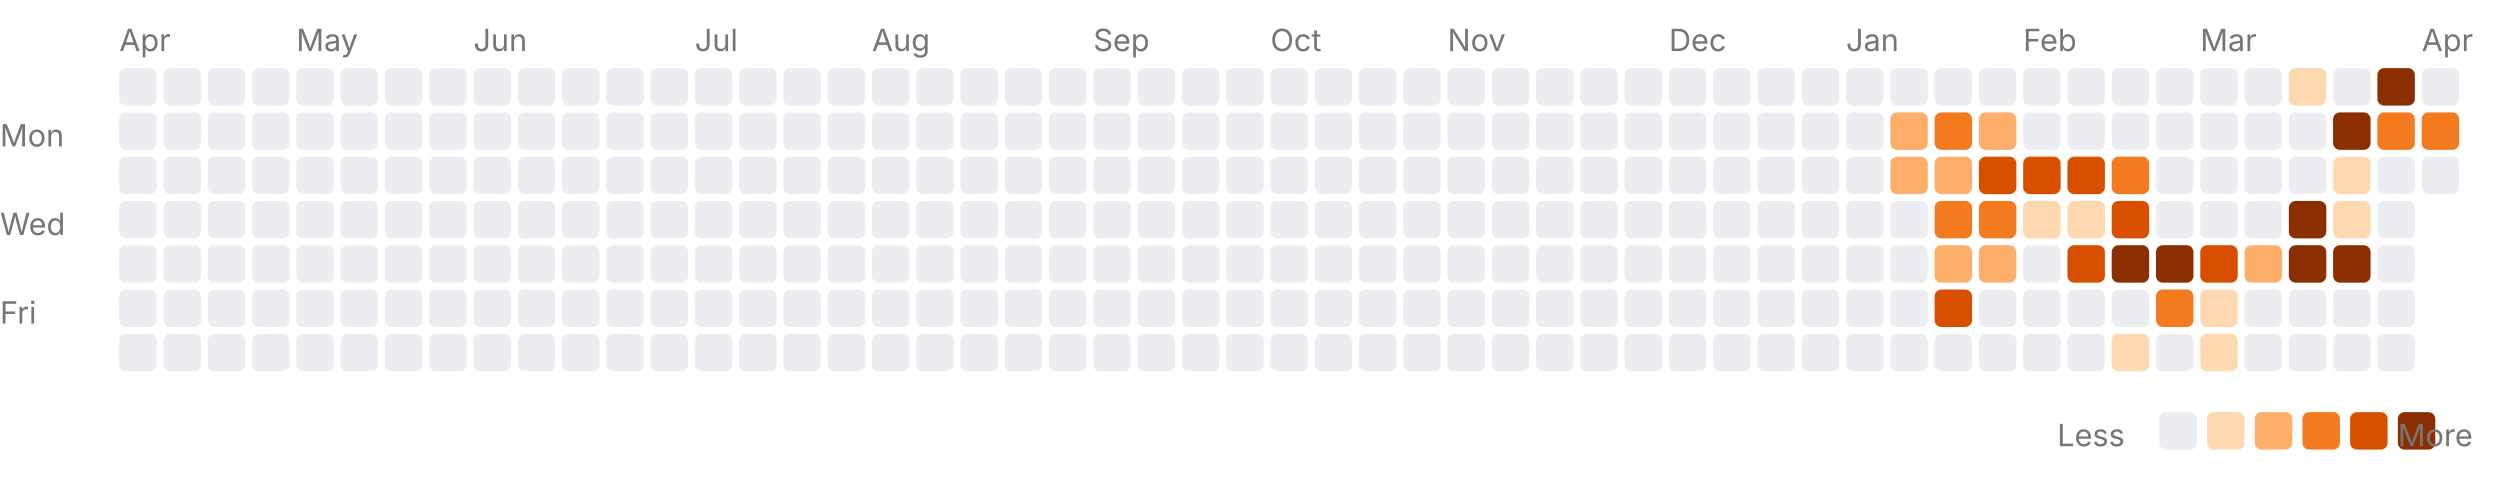
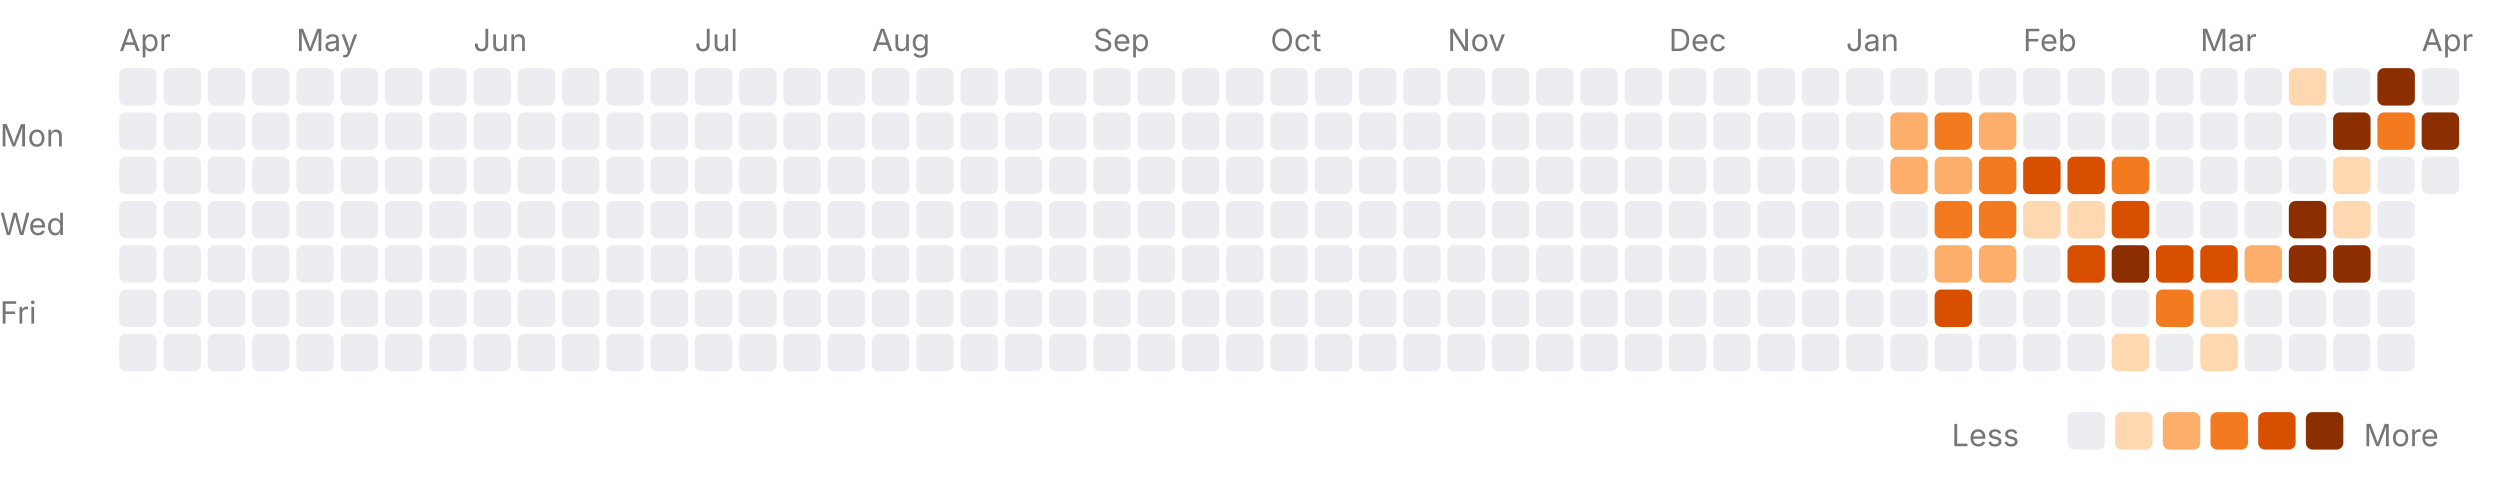
<svg xmlns="http://www.w3.org/2000/svg" width="734" height="141">
  <style>
  text { font-size: 9px; fill: #767676; font-family: -apple-system, BlinkMacSystemFont, sans-serif; }
</style>
  <text x="0" y="43">Mon</text>
  <text x="0" y="69">Wed</text>
  <text x="0" y="95">Fri</text>
  <text x="35" y="15">Apr</text>
  <rect x="35" y="20" width="11" height="11" rx="2" fill="#ebedf0" />
  <rect x="35" y="33" width="11" height="11" rx="2" fill="#ebedf0" />
  <rect x="35" y="46" width="11" height="11" rx="2" fill="#ebedf0" />
  <rect x="35" y="59" width="11" height="11" rx="2" fill="#ebedf0" />
  <rect x="35" y="72" width="11" height="11" rx="2" fill="#ebedf0" />
  <rect x="35" y="85" width="11" height="11" rx="2" fill="#ebedf0" />
  <rect x="35" y="98" width="11" height="11" rx="2" fill="#ebedf0" />
  <rect x="48" y="20" width="11" height="11" rx="2" fill="#ebedf0" />
  <rect x="48" y="33" width="11" height="11" rx="2" fill="#ebedf0" />
  <rect x="48" y="46" width="11" height="11" rx="2" fill="#ebedf0" />
  <rect x="48" y="59" width="11" height="11" rx="2" fill="#ebedf0" />
  <rect x="48" y="72" width="11" height="11" rx="2" fill="#ebedf0" />
  <rect x="48" y="85" width="11" height="11" rx="2" fill="#ebedf0" />
  <rect x="48" y="98" width="11" height="11" rx="2" fill="#ebedf0" />
  <rect x="61" y="20" width="11" height="11" rx="2" fill="#ebedf0" />
  <rect x="61" y="33" width="11" height="11" rx="2" fill="#ebedf0" />
  <rect x="61" y="46" width="11" height="11" rx="2" fill="#ebedf0" />
  <rect x="61" y="59" width="11" height="11" rx="2" fill="#ebedf0" />
  <rect x="61" y="72" width="11" height="11" rx="2" fill="#ebedf0" />
  <rect x="61" y="85" width="11" height="11" rx="2" fill="#ebedf0" />
  <rect x="61" y="98" width="11" height="11" rx="2" fill="#ebedf0" />
  <rect x="74" y="20" width="11" height="11" rx="2" fill="#ebedf0" />
  <rect x="74" y="33" width="11" height="11" rx="2" fill="#ebedf0" />
  <rect x="74" y="46" width="11" height="11" rx="2" fill="#ebedf0" />
  <rect x="74" y="59" width="11" height="11" rx="2" fill="#ebedf0" />
  <rect x="74" y="72" width="11" height="11" rx="2" fill="#ebedf0" />
  <rect x="74" y="85" width="11" height="11" rx="2" fill="#ebedf0" />
  <rect x="74" y="98" width="11" height="11" rx="2" fill="#ebedf0" />
  <text x="87" y="15">May</text>
  <rect x="87" y="20" width="11" height="11" rx="2" fill="#ebedf0" />
  <rect x="87" y="33" width="11" height="11" rx="2" fill="#ebedf0" />
  <rect x="87" y="46" width="11" height="11" rx="2" fill="#ebedf0" />
  <rect x="87" y="59" width="11" height="11" rx="2" fill="#ebedf0" />
  <rect x="87" y="72" width="11" height="11" rx="2" fill="#ebedf0" />
  <rect x="87" y="85" width="11" height="11" rx="2" fill="#ebedf0" />
  <rect x="87" y="98" width="11" height="11" rx="2" fill="#ebedf0" />
  <rect x="100" y="20" width="11" height="11" rx="2" fill="#ebedf0" />
  <rect x="100" y="33" width="11" height="11" rx="2" fill="#ebedf0" />
  <rect x="100" y="46" width="11" height="11" rx="2" fill="#ebedf0" />
  <rect x="100" y="59" width="11" height="11" rx="2" fill="#ebedf0" />
  <rect x="100" y="72" width="11" height="11" rx="2" fill="#ebedf0" />
  <rect x="100" y="85" width="11" height="11" rx="2" fill="#ebedf0" />
  <rect x="100" y="98" width="11" height="11" rx="2" fill="#ebedf0" />
  <rect x="113" y="20" width="11" height="11" rx="2" fill="#ebedf0" />
  <rect x="113" y="33" width="11" height="11" rx="2" fill="#ebedf0" />
  <rect x="113" y="46" width="11" height="11" rx="2" fill="#ebedf0" />
  <rect x="113" y="59" width="11" height="11" rx="2" fill="#ebedf0" />
  <rect x="113" y="72" width="11" height="11" rx="2" fill="#ebedf0" />
  <rect x="113" y="85" width="11" height="11" rx="2" fill="#ebedf0" />
  <rect x="113" y="98" width="11" height="11" rx="2" fill="#ebedf0" />
  <rect x="126" y="20" width="11" height="11" rx="2" fill="#ebedf0" />
  <rect x="126" y="33" width="11" height="11" rx="2" fill="#ebedf0" />
  <rect x="126" y="46" width="11" height="11" rx="2" fill="#ebedf0" />
  <rect x="126" y="59" width="11" height="11" rx="2" fill="#ebedf0" />
  <rect x="126" y="72" width="11" height="11" rx="2" fill="#ebedf0" />
  <rect x="126" y="85" width="11" height="11" rx="2" fill="#ebedf0" />
  <rect x="126" y="98" width="11" height="11" rx="2" fill="#ebedf0" />
  <text x="139" y="15">Jun</text>
  <rect x="139" y="20" width="11" height="11" rx="2" fill="#ebedf0" />
  <rect x="139" y="33" width="11" height="11" rx="2" fill="#ebedf0" />
  <rect x="139" y="46" width="11" height="11" rx="2" fill="#ebedf0" />
  <rect x="139" y="59" width="11" height="11" rx="2" fill="#ebedf0" />
  <rect x="139" y="72" width="11" height="11" rx="2" fill="#ebedf0" />
  <rect x="139" y="85" width="11" height="11" rx="2" fill="#ebedf0" />
  <rect x="139" y="98" width="11" height="11" rx="2" fill="#ebedf0" />
  <rect x="152" y="20" width="11" height="11" rx="2" fill="#ebedf0" />
  <rect x="152" y="33" width="11" height="11" rx="2" fill="#ebedf0" />
  <rect x="152" y="46" width="11" height="11" rx="2" fill="#ebedf0" />
  <rect x="152" y="59" width="11" height="11" rx="2" fill="#ebedf0" />
  <rect x="152" y="72" width="11" height="11" rx="2" fill="#ebedf0" />
  <rect x="152" y="85" width="11" height="11" rx="2" fill="#ebedf0" />
  <rect x="152" y="98" width="11" height="11" rx="2" fill="#ebedf0" />
  <rect x="165" y="20" width="11" height="11" rx="2" fill="#ebedf0" />
  <rect x="165" y="33" width="11" height="11" rx="2" fill="#ebedf0" />
  <rect x="165" y="46" width="11" height="11" rx="2" fill="#ebedf0" />
  <rect x="165" y="59" width="11" height="11" rx="2" fill="#ebedf0" />
  <rect x="165" y="72" width="11" height="11" rx="2" fill="#ebedf0" />
  <rect x="165" y="85" width="11" height="11" rx="2" fill="#ebedf0" />
  <rect x="165" y="98" width="11" height="11" rx="2" fill="#ebedf0" />
  <rect x="178" y="20" width="11" height="11" rx="2" fill="#ebedf0" />
  <rect x="178" y="33" width="11" height="11" rx="2" fill="#ebedf0" />
  <rect x="178" y="46" width="11" height="11" rx="2" fill="#ebedf0" />
  <rect x="178" y="59" width="11" height="11" rx="2" fill="#ebedf0" />
  <rect x="178" y="72" width="11" height="11" rx="2" fill="#ebedf0" />
  <rect x="178" y="85" width="11" height="11" rx="2" fill="#ebedf0" />
  <rect x="178" y="98" width="11" height="11" rx="2" fill="#ebedf0" />
  <rect x="191" y="20" width="11" height="11" rx="2" fill="#ebedf0" />
  <rect x="191" y="33" width="11" height="11" rx="2" fill="#ebedf0" />
  <rect x="191" y="46" width="11" height="11" rx="2" fill="#ebedf0" />
  <rect x="191" y="59" width="11" height="11" rx="2" fill="#ebedf0" />
  <rect x="191" y="72" width="11" height="11" rx="2" fill="#ebedf0" />
  <rect x="191" y="85" width="11" height="11" rx="2" fill="#ebedf0" />
  <rect x="191" y="98" width="11" height="11" rx="2" fill="#ebedf0" />
  <text x="204" y="15">Jul</text>
  <rect x="204" y="20" width="11" height="11" rx="2" fill="#ebedf0" />
  <rect x="204" y="33" width="11" height="11" rx="2" fill="#ebedf0" />
  <rect x="204" y="46" width="11" height="11" rx="2" fill="#ebedf0" />
  <rect x="204" y="59" width="11" height="11" rx="2" fill="#ebedf0" />
  <rect x="204" y="72" width="11" height="11" rx="2" fill="#ebedf0" />
  <rect x="204" y="85" width="11" height="11" rx="2" fill="#ebedf0" />
  <rect x="204" y="98" width="11" height="11" rx="2" fill="#ebedf0" />
  <rect x="217" y="20" width="11" height="11" rx="2" fill="#ebedf0" />
  <rect x="217" y="33" width="11" height="11" rx="2" fill="#ebedf0" />
  <rect x="217" y="46" width="11" height="11" rx="2" fill="#ebedf0" />
  <rect x="217" y="59" width="11" height="11" rx="2" fill="#ebedf0" />
  <rect x="217" y="72" width="11" height="11" rx="2" fill="#ebedf0" />
  <rect x="217" y="85" width="11" height="11" rx="2" fill="#ebedf0" />
  <rect x="217" y="98" width="11" height="11" rx="2" fill="#ebedf0" />
  <rect x="230" y="20" width="11" height="11" rx="2" fill="#ebedf0" />
  <rect x="230" y="33" width="11" height="11" rx="2" fill="#ebedf0" />
  <rect x="230" y="46" width="11" height="11" rx="2" fill="#ebedf0" />
  <rect x="230" y="59" width="11" height="11" rx="2" fill="#ebedf0" />
  <rect x="230" y="72" width="11" height="11" rx="2" fill="#ebedf0" />
  <rect x="230" y="85" width="11" height="11" rx="2" fill="#ebedf0" />
  <rect x="230" y="98" width="11" height="11" rx="2" fill="#ebedf0" />
  <rect x="243" y="20" width="11" height="11" rx="2" fill="#ebedf0" />
  <rect x="243" y="33" width="11" height="11" rx="2" fill="#ebedf0" />
  <rect x="243" y="46" width="11" height="11" rx="2" fill="#ebedf0" />
  <rect x="243" y="59" width="11" height="11" rx="2" fill="#ebedf0" />
  <rect x="243" y="72" width="11" height="11" rx="2" fill="#ebedf0" />
  <rect x="243" y="85" width="11" height="11" rx="2" fill="#ebedf0" />
  <rect x="243" y="98" width="11" height="11" rx="2" fill="#ebedf0" />
  <text x="256" y="15">Aug</text>
  <rect x="256" y="20" width="11" height="11" rx="2" fill="#ebedf0" />
  <rect x="256" y="33" width="11" height="11" rx="2" fill="#ebedf0" />
  <rect x="256" y="46" width="11" height="11" rx="2" fill="#ebedf0" />
  <rect x="256" y="59" width="11" height="11" rx="2" fill="#ebedf0" />
  <rect x="256" y="72" width="11" height="11" rx="2" fill="#ebedf0" />
  <rect x="256" y="85" width="11" height="11" rx="2" fill="#ebedf0" />
  <rect x="256" y="98" width="11" height="11" rx="2" fill="#ebedf0" />
  <rect x="269" y="20" width="11" height="11" rx="2" fill="#ebedf0" />
  <rect x="269" y="33" width="11" height="11" rx="2" fill="#ebedf0" />
  <rect x="269" y="46" width="11" height="11" rx="2" fill="#ebedf0" />
  <rect x="269" y="59" width="11" height="11" rx="2" fill="#ebedf0" />
  <rect x="269" y="72" width="11" height="11" rx="2" fill="#ebedf0" />
  <rect x="269" y="85" width="11" height="11" rx="2" fill="#ebedf0" />
  <rect x="269" y="98" width="11" height="11" rx="2" fill="#ebedf0" />
  <rect x="282" y="20" width="11" height="11" rx="2" fill="#ebedf0" />
  <rect x="282" y="33" width="11" height="11" rx="2" fill="#ebedf0" />
  <rect x="282" y="46" width="11" height="11" rx="2" fill="#ebedf0" />
  <rect x="282" y="59" width="11" height="11" rx="2" fill="#ebedf0" />
  <rect x="282" y="72" width="11" height="11" rx="2" fill="#ebedf0" />
  <rect x="282" y="85" width="11" height="11" rx="2" fill="#ebedf0" />
  <rect x="282" y="98" width="11" height="11" rx="2" fill="#ebedf0" />
  <rect x="295" y="20" width="11" height="11" rx="2" fill="#ebedf0" />
  <rect x="295" y="33" width="11" height="11" rx="2" fill="#ebedf0" />
  <rect x="295" y="46" width="11" height="11" rx="2" fill="#ebedf0" />
  <rect x="295" y="59" width="11" height="11" rx="2" fill="#ebedf0" />
  <rect x="295" y="72" width="11" height="11" rx="2" fill="#ebedf0" />
  <rect x="295" y="85" width="11" height="11" rx="2" fill="#ebedf0" />
  <rect x="295" y="98" width="11" height="11" rx="2" fill="#ebedf0" />
  <rect x="308" y="20" width="11" height="11" rx="2" fill="#ebedf0" />
  <rect x="308" y="33" width="11" height="11" rx="2" fill="#ebedf0" />
  <rect x="308" y="46" width="11" height="11" rx="2" fill="#ebedf0" />
  <rect x="308" y="59" width="11" height="11" rx="2" fill="#ebedf0" />
  <rect x="308" y="72" width="11" height="11" rx="2" fill="#ebedf0" />
  <rect x="308" y="85" width="11" height="11" rx="2" fill="#ebedf0" />
  <rect x="308" y="98" width="11" height="11" rx="2" fill="#ebedf0" />
  <text x="321" y="15">Sep</text>
  <rect x="321" y="20" width="11" height="11" rx="2" fill="#ebedf0" />
  <rect x="321" y="33" width="11" height="11" rx="2" fill="#ebedf0" />
  <rect x="321" y="46" width="11" height="11" rx="2" fill="#ebedf0" />
  <rect x="321" y="59" width="11" height="11" rx="2" fill="#ebedf0" />
  <rect x="321" y="72" width="11" height="11" rx="2" fill="#ebedf0" />
  <rect x="321" y="85" width="11" height="11" rx="2" fill="#ebedf0" />
  <rect x="321" y="98" width="11" height="11" rx="2" fill="#ebedf0" />
  <rect x="334" y="20" width="11" height="11" rx="2" fill="#ebedf0" />
  <rect x="334" y="33" width="11" height="11" rx="2" fill="#ebedf0" />
  <rect x="334" y="46" width="11" height="11" rx="2" fill="#ebedf0" />
  <rect x="334" y="59" width="11" height="11" rx="2" fill="#ebedf0" />
  <rect x="334" y="72" width="11" height="11" rx="2" fill="#ebedf0" />
  <rect x="334" y="85" width="11" height="11" rx="2" fill="#ebedf0" />
  <rect x="334" y="98" width="11" height="11" rx="2" fill="#ebedf0" />
  <rect x="347" y="20" width="11" height="11" rx="2" fill="#ebedf0" />
  <rect x="347" y="33" width="11" height="11" rx="2" fill="#ebedf0" />
  <rect x="347" y="46" width="11" height="11" rx="2" fill="#ebedf0" />
  <rect x="347" y="59" width="11" height="11" rx="2" fill="#ebedf0" />
  <rect x="347" y="72" width="11" height="11" rx="2" fill="#ebedf0" />
  <rect x="347" y="85" width="11" height="11" rx="2" fill="#ebedf0" />
  <rect x="347" y="98" width="11" height="11" rx="2" fill="#ebedf0" />
  <rect x="360" y="20" width="11" height="11" rx="2" fill="#ebedf0" />
  <rect x="360" y="33" width="11" height="11" rx="2" fill="#ebedf0" />
  <rect x="360" y="46" width="11" height="11" rx="2" fill="#ebedf0" />
  <rect x="360" y="59" width="11" height="11" rx="2" fill="#ebedf0" />
  <rect x="360" y="72" width="11" height="11" rx="2" fill="#ebedf0" />
  <rect x="360" y="85" width="11" height="11" rx="2" fill="#ebedf0" />
  <rect x="360" y="98" width="11" height="11" rx="2" fill="#ebedf0" />
  <text x="373" y="15">Oct</text>
  <rect x="373" y="20" width="11" height="11" rx="2" fill="#ebedf0" />
  <rect x="373" y="33" width="11" height="11" rx="2" fill="#ebedf0" />
  <rect x="373" y="46" width="11" height="11" rx="2" fill="#ebedf0" />
  <rect x="373" y="59" width="11" height="11" rx="2" fill="#ebedf0" />
  <rect x="373" y="72" width="11" height="11" rx="2" fill="#ebedf0" />
  <rect x="373" y="85" width="11" height="11" rx="2" fill="#ebedf0" />
  <rect x="373" y="98" width="11" height="11" rx="2" fill="#ebedf0" />
  <rect x="386" y="20" width="11" height="11" rx="2" fill="#ebedf0" />
  <rect x="386" y="33" width="11" height="11" rx="2" fill="#ebedf0" />
  <rect x="386" y="46" width="11" height="11" rx="2" fill="#ebedf0" />
  <rect x="386" y="59" width="11" height="11" rx="2" fill="#ebedf0" />
  <rect x="386" y="72" width="11" height="11" rx="2" fill="#ebedf0" />
  <rect x="386" y="85" width="11" height="11" rx="2" fill="#ebedf0" />
  <rect x="386" y="98" width="11" height="11" rx="2" fill="#ebedf0" />
  <rect x="399" y="20" width="11" height="11" rx="2" fill="#ebedf0" />
  <rect x="399" y="33" width="11" height="11" rx="2" fill="#ebedf0" />
  <rect x="399" y="46" width="11" height="11" rx="2" fill="#ebedf0" />
  <rect x="399" y="59" width="11" height="11" rx="2" fill="#ebedf0" />
  <rect x="399" y="72" width="11" height="11" rx="2" fill="#ebedf0" />
  <rect x="399" y="85" width="11" height="11" rx="2" fill="#ebedf0" />
  <rect x="399" y="98" width="11" height="11" rx="2" fill="#ebedf0" />
  <rect x="412" y="20" width="11" height="11" rx="2" fill="#ebedf0" />
  <rect x="412" y="33" width="11" height="11" rx="2" fill="#ebedf0" />
  <rect x="412" y="46" width="11" height="11" rx="2" fill="#ebedf0" />
  <rect x="412" y="59" width="11" height="11" rx="2" fill="#ebedf0" />
  <rect x="412" y="72" width="11" height="11" rx="2" fill="#ebedf0" />
  <rect x="412" y="85" width="11" height="11" rx="2" fill="#ebedf0" />
  <rect x="412" y="98" width="11" height="11" rx="2" fill="#ebedf0" />
  <text x="425" y="15">Nov</text>
  <rect x="425" y="20" width="11" height="11" rx="2" fill="#ebedf0" />
  <rect x="425" y="33" width="11" height="11" rx="2" fill="#ebedf0" />
  <rect x="425" y="46" width="11" height="11" rx="2" fill="#ebedf0" />
  <rect x="425" y="59" width="11" height="11" rx="2" fill="#ebedf0" />
  <rect x="425" y="72" width="11" height="11" rx="2" fill="#ebedf0" />
  <rect x="425" y="85" width="11" height="11" rx="2" fill="#ebedf0" />
  <rect x="425" y="98" width="11" height="11" rx="2" fill="#ebedf0" />
  <rect x="438" y="20" width="11" height="11" rx="2" fill="#ebedf0" />
  <rect x="438" y="33" width="11" height="11" rx="2" fill="#ebedf0" />
  <rect x="438" y="46" width="11" height="11" rx="2" fill="#ebedf0" />
  <rect x="438" y="59" width="11" height="11" rx="2" fill="#ebedf0" />
  <rect x="438" y="72" width="11" height="11" rx="2" fill="#ebedf0" />
  <rect x="438" y="85" width="11" height="11" rx="2" fill="#ebedf0" />
  <rect x="438" y="98" width="11" height="11" rx="2" fill="#ebedf0" />
  <rect x="451" y="20" width="11" height="11" rx="2" fill="#ebedf0" />
  <rect x="451" y="33" width="11" height="11" rx="2" fill="#ebedf0" />
  <rect x="451" y="46" width="11" height="11" rx="2" fill="#ebedf0" />
  <rect x="451" y="59" width="11" height="11" rx="2" fill="#ebedf0" />
  <rect x="451" y="72" width="11" height="11" rx="2" fill="#ebedf0" />
  <rect x="451" y="85" width="11" height="11" rx="2" fill="#ebedf0" />
  <rect x="451" y="98" width="11" height="11" rx="2" fill="#ebedf0" />
  <rect x="464" y="20" width="11" height="11" rx="2" fill="#ebedf0" />
  <rect x="464" y="33" width="11" height="11" rx="2" fill="#ebedf0" />
  <rect x="464" y="46" width="11" height="11" rx="2" fill="#ebedf0" />
  <rect x="464" y="59" width="11" height="11" rx="2" fill="#ebedf0" />
  <rect x="464" y="72" width="11" height="11" rx="2" fill="#ebedf0" />
  <rect x="464" y="85" width="11" height="11" rx="2" fill="#ebedf0" />
  <rect x="464" y="98" width="11" height="11" rx="2" fill="#ebedf0" />
  <rect x="477" y="20" width="11" height="11" rx="2" fill="#ebedf0" />
  <rect x="477" y="33" width="11" height="11" rx="2" fill="#ebedf0" />
  <rect x="477" y="46" width="11" height="11" rx="2" fill="#ebedf0" />
  <rect x="477" y="59" width="11" height="11" rx="2" fill="#ebedf0" />
  <rect x="477" y="72" width="11" height="11" rx="2" fill="#ebedf0" />
  <rect x="477" y="85" width="11" height="11" rx="2" fill="#ebedf0" />
  <rect x="477" y="98" width="11" height="11" rx="2" fill="#ebedf0" />
  <text x="490" y="15">Dec</text>
  <rect x="490" y="20" width="11" height="11" rx="2" fill="#ebedf0" />
  <rect x="490" y="33" width="11" height="11" rx="2" fill="#ebedf0" />
  <rect x="490" y="46" width="11" height="11" rx="2" fill="#ebedf0" />
  <rect x="490" y="59" width="11" height="11" rx="2" fill="#ebedf0" />
  <rect x="490" y="72" width="11" height="11" rx="2" fill="#ebedf0" />
  <rect x="490" y="85" width="11" height="11" rx="2" fill="#ebedf0" />
  <rect x="490" y="98" width="11" height="11" rx="2" fill="#ebedf0" />
  <rect x="503" y="20" width="11" height="11" rx="2" fill="#ebedf0" />
  <rect x="503" y="33" width="11" height="11" rx="2" fill="#ebedf0" />
  <rect x="503" y="46" width="11" height="11" rx="2" fill="#ebedf0" />
  <rect x="503" y="59" width="11" height="11" rx="2" fill="#ebedf0" />
  <rect x="503" y="72" width="11" height="11" rx="2" fill="#ebedf0" />
  <rect x="503" y="85" width="11" height="11" rx="2" fill="#ebedf0" />
  <rect x="503" y="98" width="11" height="11" rx="2" fill="#ebedf0" />
  <rect x="516" y="20" width="11" height="11" rx="2" fill="#ebedf0" />
  <rect x="516" y="33" width="11" height="11" rx="2" fill="#ebedf0" />
  <rect x="516" y="46" width="11" height="11" rx="2" fill="#ebedf0" />
  <rect x="516" y="59" width="11" height="11" rx="2" fill="#ebedf0" />
  <rect x="516" y="72" width="11" height="11" rx="2" fill="#ebedf0" />
  <rect x="516" y="85" width="11" height="11" rx="2" fill="#ebedf0" />
  <rect x="516" y="98" width="11" height="11" rx="2" fill="#ebedf0" />
  <rect x="529" y="20" width="11" height="11" rx="2" fill="#ebedf0" />
  <rect x="529" y="33" width="11" height="11" rx="2" fill="#ebedf0" />
  <rect x="529" y="46" width="11" height="11" rx="2" fill="#ebedf0" />
  <rect x="529" y="59" width="11" height="11" rx="2" fill="#ebedf0" />
  <rect x="529" y="72" width="11" height="11" rx="2" fill="#ebedf0" />
  <rect x="529" y="85" width="11" height="11" rx="2" fill="#ebedf0" />
  <rect x="529" y="98" width="11" height="11" rx="2" fill="#ebedf0" />
  <text x="542" y="15">Jan</text>
  <rect x="542" y="20" width="11" height="11" rx="2" fill="#ebedf0" />
  <rect x="542" y="33" width="11" height="11" rx="2" fill="#ebedf0" />
  <rect x="542" y="46" width="11" height="11" rx="2" fill="#ebedf0" />
  <rect x="542" y="59" width="11" height="11" rx="2" fill="#ebedf0" />
  <rect x="542" y="72" width="11" height="11" rx="2" fill="#ebedf0" />
  <rect x="542" y="85" width="11" height="11" rx="2" fill="#ebedf0" />
  <rect x="542" y="98" width="11" height="11" rx="2" fill="#ebedf0" />
  <rect x="555" y="20" width="11" height="11" rx="2" fill="#ebedf0" />
  <rect x="555" y="33" width="11" height="11" rx="2" fill="#fdae6b" />
  <rect x="555" y="46" width="11" height="11" rx="2" fill="#fdae6b" />
  <rect x="555" y="59" width="11" height="11" rx="2" fill="#ebedf0" />
  <rect x="555" y="72" width="11" height="11" rx="2" fill="#ebedf0" />
  <rect x="555" y="85" width="11" height="11" rx="2" fill="#ebedf0" />
  <rect x="555" y="98" width="11" height="11" rx="2" fill="#ebedf0" />
  <rect x="568" y="20" width="11" height="11" rx="2" fill="#ebedf0" />
  <rect x="568" y="33" width="11" height="11" rx="2" fill="#f47a20" />
  <rect x="568" y="46" width="11" height="11" rx="2" fill="#fdae6b" />
  <rect x="568" y="59" width="11" height="11" rx="2" fill="#f47a20" />
  <rect x="568" y="72" width="11" height="11" rx="2" fill="#fdae6b" />
  <rect x="568" y="85" width="11" height="11" rx="2" fill="#d94f00" />
  <rect x="568" y="98" width="11" height="11" rx="2" fill="#ebedf0" />
  <rect x="581" y="20" width="11" height="11" rx="2" fill="#ebedf0" />
  <rect x="581" y="33" width="11" height="11" rx="2" fill="#fdae6b" />
-   <rect x="581" y="46" width="11" height="11" rx="2" fill="#d94f00" />
+   <rect x="581" y="46" width="11" height="11" rx="2" fill="#f47a20" />
  <rect x="581" y="59" width="11" height="11" rx="2" fill="#f47a20" />
  <rect x="581" y="72" width="11" height="11" rx="2" fill="#fdae6b" />
  <rect x="581" y="85" width="11" height="11" rx="2" fill="#ebedf0" />
  <rect x="581" y="98" width="11" height="11" rx="2" fill="#ebedf0" />
  <text x="594" y="15">Feb</text>
  <rect x="594" y="20" width="11" height="11" rx="2" fill="#ebedf0" />
  <rect x="594" y="33" width="11" height="11" rx="2" fill="#ebedf0" />
  <rect x="594" y="46" width="11" height="11" rx="2" fill="#d94f00" />
  <rect x="594" y="59" width="11" height="11" rx="2" fill="#fdd8b0" />
  <rect x="594" y="72" width="11" height="11" rx="2" fill="#ebedf0" />
  <rect x="594" y="85" width="11" height="11" rx="2" fill="#ebedf0" />
  <rect x="594" y="98" width="11" height="11" rx="2" fill="#ebedf0" />
  <rect x="607" y="20" width="11" height="11" rx="2" fill="#ebedf0" />
  <rect x="607" y="33" width="11" height="11" rx="2" fill="#ebedf0" />
  <rect x="607" y="46" width="11" height="11" rx="2" fill="#d94f00" />
  <rect x="607" y="59" width="11" height="11" rx="2" fill="#fdd8b0" />
  <rect x="607" y="72" width="11" height="11" rx="2" fill="#d94f00" />
  <rect x="607" y="85" width="11" height="11" rx="2" fill="#ebedf0" />
  <rect x="607" y="98" width="11" height="11" rx="2" fill="#ebedf0" />
  <rect x="620" y="20" width="11" height="11" rx="2" fill="#ebedf0" />
  <rect x="620" y="33" width="11" height="11" rx="2" fill="#ebedf0" />
  <rect x="620" y="46" width="11" height="11" rx="2" fill="#f47a20" />
  <rect x="620" y="59" width="11" height="11" rx="2" fill="#d94f00" />
  <rect x="620" y="72" width="11" height="11" rx="2" fill="#8b2f00" />
  <rect x="620" y="85" width="11" height="11" rx="2" fill="#ebedf0" />
  <rect x="620" y="98" width="11" height="11" rx="2" fill="#fdd8b0" />
  <rect x="633" y="20" width="11" height="11" rx="2" fill="#ebedf0" />
  <rect x="633" y="33" width="11" height="11" rx="2" fill="#ebedf0" />
  <rect x="633" y="46" width="11" height="11" rx="2" fill="#ebedf0" />
  <rect x="633" y="59" width="11" height="11" rx="2" fill="#ebedf0" />
-   <rect x="633" y="72" width="11" height="11" rx="2" fill="#8b2f00" />
+   <rect x="633" y="72" width="11" height="11" rx="2" fill="#d94f00" />
  <rect x="633" y="85" width="11" height="11" rx="2" fill="#f47a20" />
  <rect x="633" y="98" width="11" height="11" rx="2" fill="#ebedf0" />
  <text x="646" y="15">Mar</text>
  <rect x="646" y="20" width="11" height="11" rx="2" fill="#ebedf0" />
  <rect x="646" y="33" width="11" height="11" rx="2" fill="#ebedf0" />
  <rect x="646" y="46" width="11" height="11" rx="2" fill="#ebedf0" />
  <rect x="646" y="59" width="11" height="11" rx="2" fill="#ebedf0" />
  <rect x="646" y="72" width="11" height="11" rx="2" fill="#d94f00" />
  <rect x="646" y="85" width="11" height="11" rx="2" fill="#fdd8b0" />
  <rect x="646" y="98" width="11" height="11" rx="2" fill="#fdd8b0" />
  <rect x="659" y="20" width="11" height="11" rx="2" fill="#ebedf0" />
  <rect x="659" y="33" width="11" height="11" rx="2" fill="#ebedf0" />
  <rect x="659" y="46" width="11" height="11" rx="2" fill="#ebedf0" />
  <rect x="659" y="59" width="11" height="11" rx="2" fill="#ebedf0" />
  <rect x="659" y="72" width="11" height="11" rx="2" fill="#fdae6b" />
  <rect x="659" y="85" width="11" height="11" rx="2" fill="#ebedf0" />
  <rect x="659" y="98" width="11" height="11" rx="2" fill="#ebedf0" />
  <rect x="672" y="20" width="11" height="11" rx="2" fill="#fdd8b0" />
  <rect x="672" y="33" width="11" height="11" rx="2" fill="#ebedf0" />
  <rect x="672" y="46" width="11" height="11" rx="2" fill="#ebedf0" />
  <rect x="672" y="59" width="11" height="11" rx="2" fill="#8b2f00" />
  <rect x="672" y="72" width="11" height="11" rx="2" fill="#8b2f00" />
  <rect x="672" y="85" width="11" height="11" rx="2" fill="#ebedf0" />
  <rect x="672" y="98" width="11" height="11" rx="2" fill="#ebedf0" />
  <rect x="685" y="20" width="11" height="11" rx="2" fill="#ebedf0" />
  <rect x="685" y="33" width="11" height="11" rx="2" fill="#8b2f00" />
  <rect x="685" y="46" width="11" height="11" rx="2" fill="#fdd8b0" />
  <rect x="685" y="59" width="11" height="11" rx="2" fill="#fdd8b0" />
  <rect x="685" y="72" width="11" height="11" rx="2" fill="#8b2f00" />
  <rect x="685" y="85" width="11" height="11" rx="2" fill="#ebedf0" />
  <rect x="685" y="98" width="11" height="11" rx="2" fill="#ebedf0" />
  <rect x="698" y="20" width="11" height="11" rx="2" fill="#8b2f00" />
  <rect x="698" y="33" width="11" height="11" rx="2" fill="#f47a20" />
  <rect x="698" y="46" width="11" height="11" rx="2" fill="#ebedf0" />
  <rect x="698" y="59" width="11" height="11" rx="2" fill="#ebedf0" />
  <rect x="698" y="72" width="11" height="11" rx="2" fill="#ebedf0" />
  <rect x="698" y="85" width="11" height="11" rx="2" fill="#ebedf0" />
  <rect x="698" y="98" width="11" height="11" rx="2" fill="#ebedf0" />
  <text x="711" y="15">Apr</text>
  <rect x="711" y="20" width="11" height="11" rx="2" fill="#ebedf0" />
-   <rect x="711" y="33" width="11" height="11" rx="2" fill="#f47a20" />
+   <rect x="711" y="33" width="11" height="11" rx="2" fill="#8b2f00" />
  <rect x="711" y="46" width="11" height="11" rx="2" fill="#ebedf0" />
-   <text x="604" y="131">Less</text>
-   <rect x="634" y="121" width="11" height="11" rx="2" fill="#ebedf0" />
-   <rect x="648" y="121" width="11" height="11" rx="2" fill="#fdd8b0" />
-   <rect x="662" y="121" width="11" height="11" rx="2" fill="#fdae6b" />
-   <rect x="676" y="121" width="11" height="11" rx="2" fill="#f47a20" />
-   <rect x="690" y="121" width="11" height="11" rx="2" fill="#d94f00" />
-   <rect x="704" y="121" width="11" height="11" rx="2" fill="#8b2f00" />
-   <text x="704" y="131">More</text>
+   <text x="573" y="131">Less</text>
+   <rect x="607" y="121" width="11" height="11" rx="2" fill="#ebedf0" />
+   <rect x="621" y="121" width="11" height="11" rx="2" fill="#fdd8b0" />
+   <rect x="635" y="121" width="11" height="11" rx="2" fill="#fdae6b" />
+   <rect x="649" y="121" width="11" height="11" rx="2" fill="#f47a20" />
+   <rect x="663" y="121" width="11" height="11" rx="2" fill="#d94f00" />
+   <rect x="677" y="121" width="11" height="11" rx="2" fill="#8b2f00" />
+   <text x="694" y="131">More</text>
</svg>
